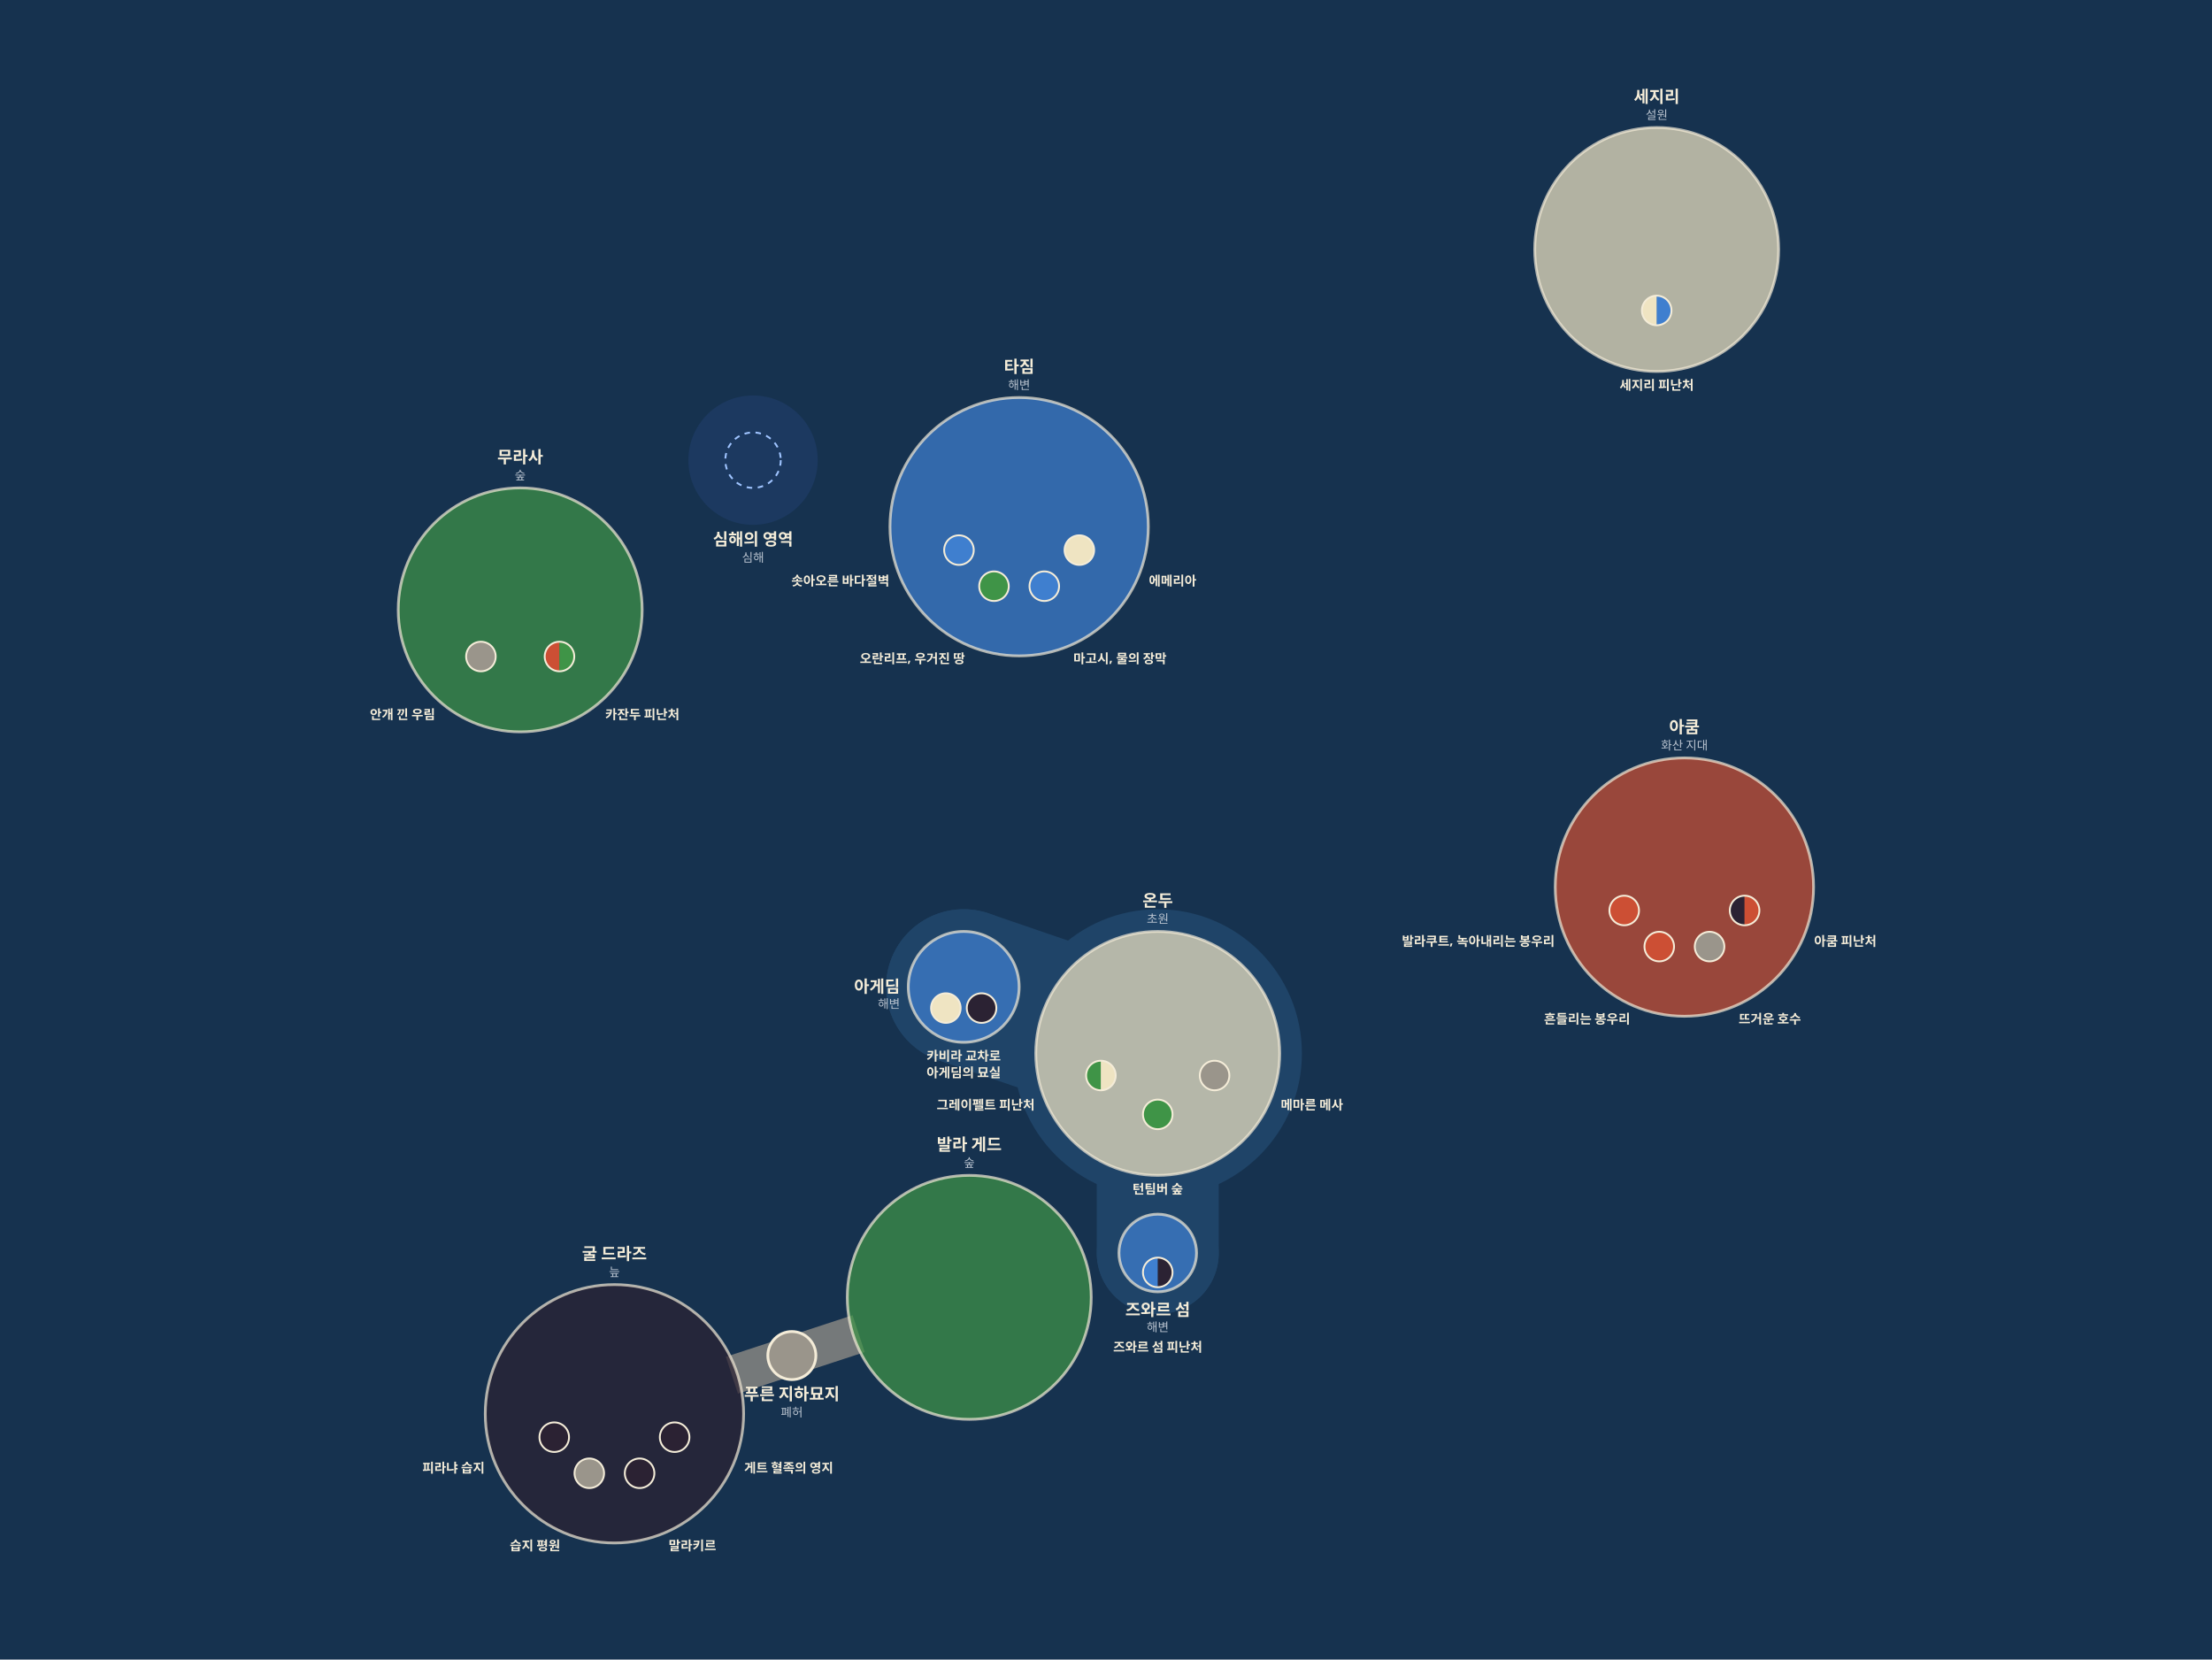
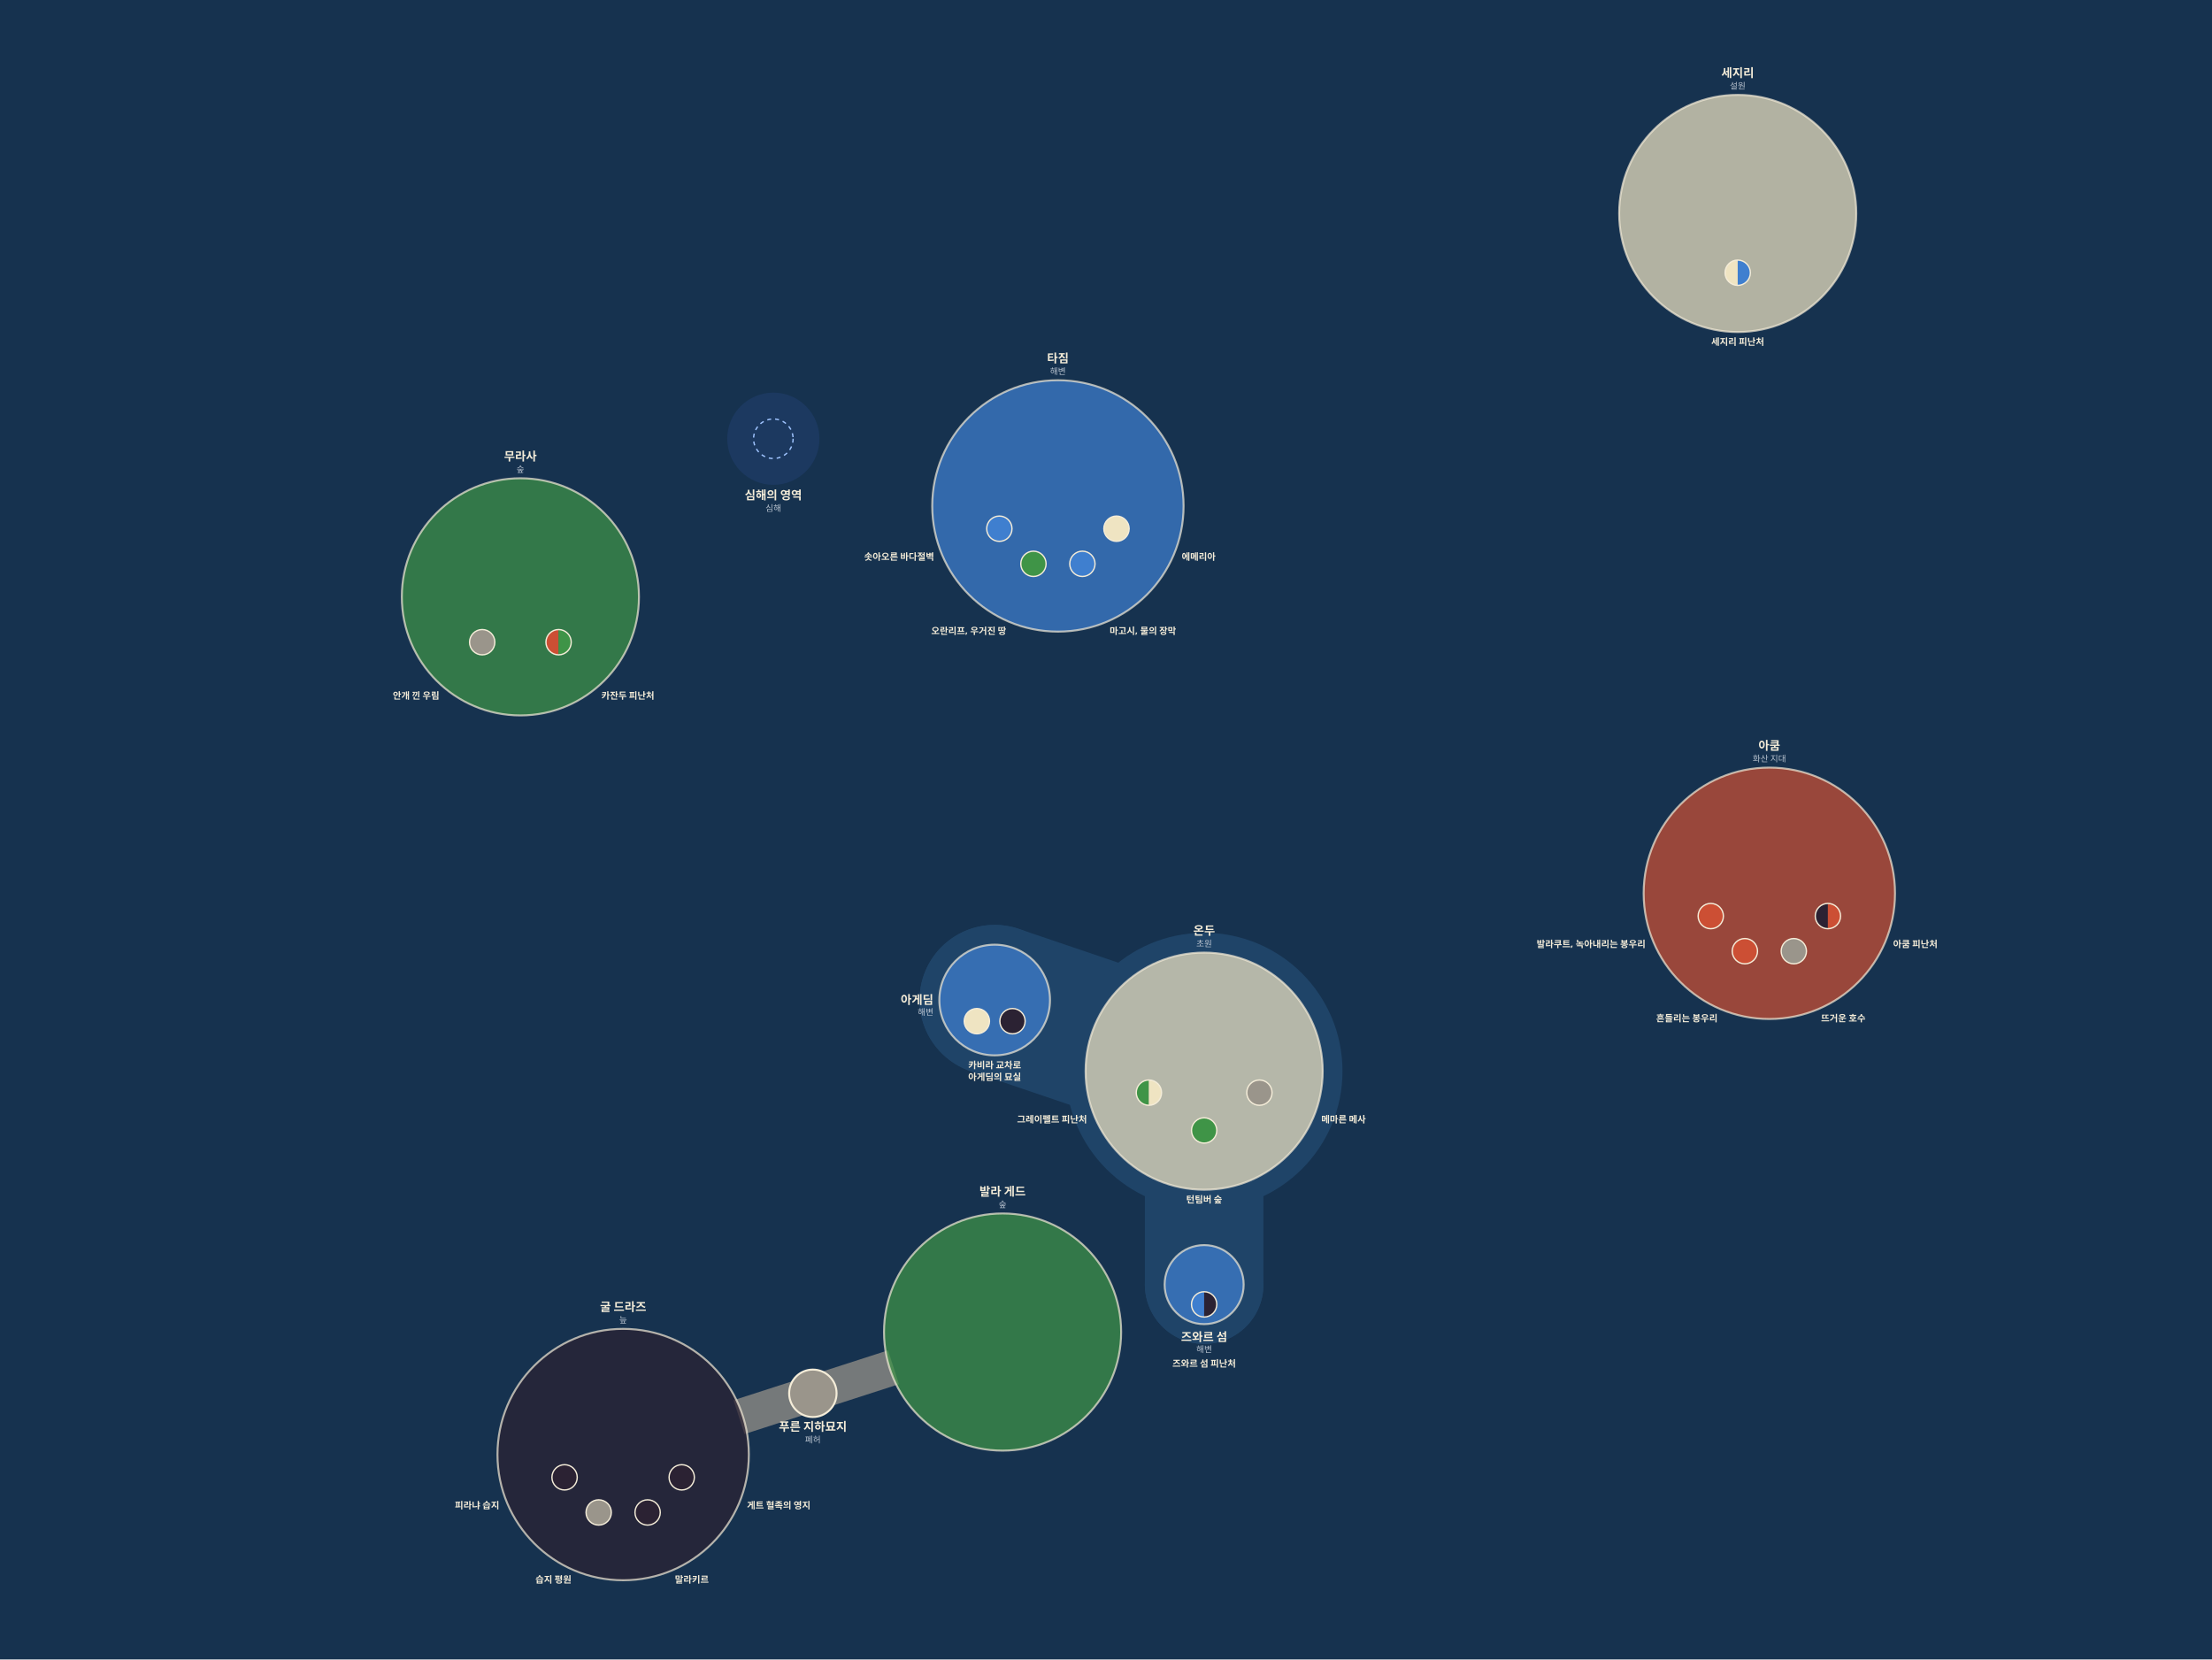
- <svg xmlns="http://www.w3.org/2000/svg" viewBox="127 0 2394 1796" width="2394" height="1796">
+ <svg xmlns="http://www.w3.org/2000/svg" viewBox="242 84 3358 2519" width="3358" height="2519">
  <style>
    .name { font: 600 18px sans-serif; fill: #f4ecd8; }
    .terrain { font: 13px sans-serif; fill: #b9c3cf; }
    .area { font: 600 14px sans-serif; fill: #f4ecd8; }
  </style>
-   <rect x="127" y="0" width="2394" height="1796" fill="#16324f" />
-   <line x1="1380" y1="1140" x2="1170" y2="1068" stroke="#1f4468" stroke-width="168" stroke-linecap="round" />
-   <line x1="1380" y1="1140" x2="1380" y2="1356" stroke="#1f4468" stroke-width="132" stroke-linecap="round" />
-   <circle cx="1380" cy="1140" r="156" fill="#1f4468" />
-   <circle cx="1170" cy="1068" r="84" fill="#1f4468" />
-   <circle cx="1380" cy="1356" r="66" fill="#1f4468" />
-   <line x1="919.131" y1="1488.285" x2="984" y2="1467" stroke="#9a958b" stroke-opacity="0.72" stroke-width="42" />
-   <line x1="1056.28" y1="1443.283" x2="984" y2="1467" stroke="#9a958b" stroke-opacity="0.72" stroke-width="42" />
-   <circle cx="1170" cy="1068" r="60" fill="#3f7fcf" fill-opacity="0.72" stroke="#f4ecd8" stroke-opacity="0.7" stroke-width="3" />
-   <circle cx="1950" cy="960" r="139.8" fill="#cc4f34" fill-opacity="0.72" stroke="#f4ecd8" stroke-opacity="0.7" stroke-width="3" />
-   <circle cx="1176" cy="1404" r="132" fill="#3f9447" fill-opacity="0.72" stroke="#f4ecd8" stroke-opacity="0.7" stroke-width="3" />
-   <circle cx="792" cy="1530" r="139.8" fill="#2b2233" fill-opacity="0.72" stroke="#f4ecd8" stroke-opacity="0.7" stroke-width="3" />
-   <circle cx="1380" cy="1356" r="42" fill="#3f7fcf" fill-opacity="0.72" stroke="#f4ecd8" stroke-opacity="0.7" stroke-width="3" />
-   <circle cx="690" cy="660" r="132" fill="#3f9447" fill-opacity="0.72" stroke="#f4ecd8" stroke-opacity="0.7" stroke-width="3" />
-   <circle cx="1380" cy="1140" r="132" fill="#efe4c2" fill-opacity="0.72" stroke="#f4ecd8" stroke-opacity="0.7" stroke-width="3" />
-   <circle cx="1920" cy="270" r="132" fill="#efe4c2" fill-opacity="0.72" stroke="#f4ecd8" stroke-opacity="0.7" stroke-width="3" />
-   <circle cx="1230" cy="570" r="139.8" fill="#3f7fcf" fill-opacity="0.72" stroke="#f4ecd8" stroke-opacity="0.7" stroke-width="3" />
+   <rect x="242" y="84" width="3358" height="2519" fill="#16324f" />
+   <line x1="2070" y1="1710" x2="1752" y2="1602" stroke="#1f4468" stroke-width="228" stroke-linecap="round" />
+   <line x1="2070" y1="1710" x2="2070" y2="2034" stroke="#1f4468" stroke-width="180" stroke-linecap="round" />
+   <circle cx="2070" cy="1710" r="210" fill="#1f4468" />
+   <circle cx="1752" cy="1602" r="114" fill="#1f4468" />
+   <circle cx="2070" cy="2034" r="90" fill="#1f4468" />
+   <line x1="1363.858" y1="2235.212" x2="1476" y2="2199" stroke="#9a958b" stroke-opacity="0.72" stroke-width="54" />
+   <line x1="1598.419" y1="2159.469" x2="1476" y2="2199" stroke="#9a958b" stroke-opacity="0.72" stroke-width="54" />
+   <circle cx="1752" cy="1602" r="84" fill="#3f7fcf" fill-opacity="0.72" stroke="#f4ecd8" stroke-opacity="0.7" stroke-width="3" />
+   <circle cx="2928" cy="1440" r="190.8" fill="#cc4f34" fill-opacity="0.72" stroke="#f4ecd8" stroke-opacity="0.7" stroke-width="3" />
+   <circle cx="1764" cy="2106" r="180" fill="#3f9447" fill-opacity="0.72" stroke="#f4ecd8" stroke-opacity="0.7" stroke-width="3" />
+   <circle cx="1188" cy="2292" r="190.8" fill="#2b2233" fill-opacity="0.72" stroke="#f4ecd8" stroke-opacity="0.7" stroke-width="3" />
+   <circle cx="2070" cy="2034" r="60" fill="#3f7fcf" fill-opacity="0.72" stroke="#f4ecd8" stroke-opacity="0.7" stroke-width="3" />
+   <circle cx="1032" cy="990" r="180" fill="#3f9447" fill-opacity="0.72" stroke="#f4ecd8" stroke-opacity="0.7" stroke-width="3" />
+   <circle cx="2070" cy="1710" r="180" fill="#efe4c2" fill-opacity="0.72" stroke="#f4ecd8" stroke-opacity="0.7" stroke-width="3" />
+   <circle cx="2880" cy="408" r="180" fill="#efe4c2" fill-opacity="0.72" stroke="#f4ecd8" stroke-opacity="0.7" stroke-width="3" />
+   <circle cx="1848" cy="852" r="190.8" fill="#3f7fcf" fill-opacity="0.72" stroke="#f4ecd8" stroke-opacity="0.7" stroke-width="3" />
  <g>
-     <circle cx="1189.327" cy="1090.945" r="16" fill="#2b2233" stroke="#f4ecd8" stroke-width="2" />
-     <text x="1170" y="1165.8" text-anchor="middle" class="area">아게딤의 묘실</text>
+     <circle cx="1779.057" cy="1634.123" r="19.2" fill="#2b2233" stroke="#f4ecd8" stroke-width="2" />
+     <text x="1752" y="1723.8" text-anchor="middle" class="area">아게딤의 묘실</text>
  </g>
  <g>
-     <path d="M2015.15 969.329A16 16 0 0 0 2015.15 1001.329Z" fill="#2b2233" />
-     <path d="M2015.15 969.329A16 16 0 0 1 2015.15 1001.329Z" fill="#cc4f34" />
-     <circle cx="2015.15" cy="985.329" r="16" fill="none" stroke="#f4ecd8" stroke-width="2" />
-     <text x="2090.365" y="1023.571" text-anchor="start" class="area">아쿰 피난처</text>
+     <path d="M3016.917 1455.369A19.2 19.2 0 0 0 3016.917 1493.769Z" fill="#2b2233" />
+     <path d="M3016.917 1455.369A19.2 19.2 0 0 1 3016.917 1493.769Z" fill="#cc4f34" />
+     <circle cx="3016.917" cy="1474.569" r="19.2" fill="none" stroke="#f4ecd8" stroke-width="2" />
+     <text x="3115.899" y="1522.051" text-anchor="start" class="area">아쿰 피난처</text>
  </g>
  <g>
-     <circle cx="1441.515" cy="1163.916" r="16" fill="#9a958b" stroke="#f4ecd8" stroke-width="2" />
-     <text x="1513.095" y="1200.745" text-anchor="start" class="area">메마른 메사</text>
+     <circle cx="2153.884" cy="1742.612" r="19.2" fill="#9a958b" stroke="#f4ecd8" stroke-width="2" />
+     <text x="2247.833" y="1788.138" text-anchor="start" class="area">메마른 메사</text>
  </g>
  <g>
-     <circle cx="1295.15" cy="595.329" r="16" fill="#efe4c2" stroke="#f4ecd8" stroke-width="2" />
-     <text x="1370.365" y="633.571" text-anchor="start" class="area">에메리아</text>
+     <circle cx="1936.917" cy="886.569" r="19.2" fill="#efe4c2" stroke="#f4ecd8" stroke-width="2" />
+     <text x="2035.899" y="934.051" text-anchor="start" class="area">에메리아</text>
  </g>
  <g>
-     <circle cx="857.15" cy="1555.329" r="16" fill="#2b2233" stroke="#f4ecd8" stroke-width="2" />
-     <text x="932.365" y="1593.571" text-anchor="start" class="area">게트 혈족의 영지</text>
+     <circle cx="1276.917" cy="2326.569" r="19.2" fill="#2b2233" stroke="#f4ecd8" stroke-width="2" />
+     <text x="1375.899" y="2374.051" text-anchor="start" class="area">게트 혈족의 영지</text>
  </g>
  <g>
-     <path d="M1318.485 1147.916A16 16 0 0 0 1318.485 1179.916Z" fill="#3f9447" />
-     <path d="M1318.485 1147.916A16 16 0 0 1 1318.485 1179.916Z" fill="#efe4c2" />
-     <circle cx="1318.485" cy="1163.916" r="16" fill="none" stroke="#f4ecd8" stroke-width="2" />
-     <text x="1246.905" y="1200.745" text-anchor="end" class="area">그레이펠트 피난처</text>
+     <path d="M1986.116 1723.412A19.2 19.2 0 0 0 1986.116 1761.812Z" fill="#3f9447" />
+     <path d="M1986.116 1723.412A19.2 19.2 0 0 1 1986.116 1761.812Z" fill="#efe4c2" />
+     <circle cx="1986.116" cy="1742.612" r="19.2" fill="none" stroke="#f4ecd8" stroke-width="2" />
+     <text x="1892.167" y="1788.138" text-anchor="end" class="area">그레이펠트 피난처</text>
  </g>
  <g>
-     <path d="M1380 1361A16 16 0 0 0 1380 1393Z" fill="#3f7fcf" />
-     <path d="M1380 1361A16 16 0 0 1 1380 1393Z" fill="#2b2233" />
-     <circle cx="1380" cy="1377" r="16" fill="none" stroke="#f4ecd8" stroke-width="2" />
-     <text x="1380" y="1462.8" text-anchor="middle" class="area">즈와르 섬 피난처</text>
+     <path d="M2070 2044.8A19.2 19.2 0 0 0 2070 2083.2Z" fill="#3f7fcf" />
+     <path d="M2070 2044.8A19.2 19.2 0 0 1 2070 2083.2Z" fill="#2b2233" />
+     <circle cx="2070" cy="2064" r="19.2" fill="none" stroke="#f4ecd8" stroke-width="2" />
+     <text x="2070" y="2158.8" text-anchor="middle" class="area">즈와르 섬 피난처</text>
  </g>
  <g>
-     <circle cx="1150.673" cy="1090.945" r="16" fill="#efe4c2" stroke="#f4ecd8" stroke-width="2" />
-     <text x="1170" y="1147.8" text-anchor="middle" class="area">카비라 교차로</text>
+     <circle cx="1724.943" cy="1634.123" r="19.2" fill="#efe4c2" stroke="#f4ecd8" stroke-width="2" />
+     <text x="1752" y="1705.8" text-anchor="middle" class="area">카비라 교차로</text>
  </g>
  <g>
-     <path d="M732.518 694.48A16 16 0 0 0 732.518 726.48Z" fill="#cc4f34" />
-     <path d="M732.518 694.48A16 16 0 0 1 732.518 726.48Z" fill="#3f9447" />
-     <circle cx="732.518" cy="710.48" r="16" fill="none" stroke="#f4ecd8" stroke-width="2" />
-     <text x="781.994" y="778.219" text-anchor="start" class="area">카잔두 피난처</text>
+     <path d="M1089.98 1039.636A19.2 19.2 0 0 0 1089.98 1078.036Z" fill="#cc4f34" />
+     <path d="M1089.98 1039.636A19.2 19.2 0 0 1 1089.98 1078.036Z" fill="#3f9447" />
+     <circle cx="1089.98" cy="1058.836" r="19.2" fill="none" stroke="#f4ecd8" stroke-width="2" />
+     <text x="1154.917" y="1144.932" text-anchor="start" class="area">카잔두 피난처</text>
  </g>
  <g>
-     <circle cx="1257.22" cy="634.382" r="16" fill="#3f7fcf" stroke="#f4ecd8" stroke-width="2" />
-     <text x="1288.646" y="717.712" text-anchor="start" class="area">마고시, 물의 장막</text>
+     <circle cx="1885.151" cy="939.869" r="19.2" fill="#3f7fcf" stroke="#f4ecd8" stroke-width="2" />
+     <text x="1926.507" y="1046.686" text-anchor="start" class="area">마고시, 물의 장막</text>
  </g>
  <g>
-     <circle cx="819.22" cy="1594.382" r="16" fill="#2b2233" stroke="#f4ecd8" stroke-width="2" />
-     <text x="850.646" y="1677.712" text-anchor="start" class="area">말라키르</text>
+     <circle cx="1225.151" cy="2379.869" r="19.2" fill="#2b2233" stroke="#f4ecd8" stroke-width="2" />
+     <text x="1266.507" y="2486.686" text-anchor="start" class="area">말라키르</text>
  </g>
  <g>
-     <circle cx="764.78" cy="1594.382" r="16" fill="#9a958b" stroke="#f4ecd8" stroke-width="2" />
-     <text x="733.354" y="1677.712" text-anchor="end" class="area">습지 평원</text>
+     <circle cx="1150.849" cy="2379.869" r="19.2" fill="#9a958b" stroke="#f4ecd8" stroke-width="2" />
+     <text x="1109.493" y="2486.686" text-anchor="end" class="area">습지 평원</text>
  </g>
  <g>
-     <circle cx="647.482" cy="710.48" r="16" fill="#9a958b" stroke="#f4ecd8" stroke-width="2" />
-     <text x="598.006" y="778.219" text-anchor="end" class="area">안개 낀 우림</text>
+     <circle cx="974.02" cy="1058.836" r="19.2" fill="#9a958b" stroke="#f4ecd8" stroke-width="2" />
+     <text x="909.083" y="1144.932" text-anchor="end" class="area">안개 낀 우림</text>
  </g>
  <g>
-     <circle cx="1202.78" cy="634.382" r="16" fill="#3f9447" stroke="#f4ecd8" stroke-width="2" />
-     <text x="1171.354" y="717.712" text-anchor="end" class="area">오란리프, 우거진 땅</text>
+     <circle cx="1810.849" cy="939.869" r="19.2" fill="#3f9447" stroke="#f4ecd8" stroke-width="2" />
+     <text x="1769.493" y="1046.686" text-anchor="end" class="area">오란리프, 우거진 땅</text>
  </g>
  <g>
-     <circle cx="726.85" cy="1555.329" r="16" fill="#2b2233" stroke="#f4ecd8" stroke-width="2" />
-     <text x="651.635" y="1593.571" text-anchor="end" class="area">피라냐 습지</text>
+     <circle cx="1099.083" cy="2326.569" r="19.2" fill="#2b2233" stroke="#f4ecd8" stroke-width="2" />
+     <text x="1000.101" y="2374.051" text-anchor="end" class="area">피라냐 습지</text>
  </g>
  <g>
-     <circle cx="1977.22" cy="1024.382" r="16" fill="#9a958b" stroke="#f4ecd8" stroke-width="2" />
-     <text x="2008.646" y="1107.712" text-anchor="start" class="area">뜨거운 호수</text>
+     <circle cx="2965.151" cy="1527.869" r="19.2" fill="#9a958b" stroke="#f4ecd8" stroke-width="2" />
+     <text x="3006.507" y="1634.686" text-anchor="start" class="area">뜨거운 호수</text>
  </g>
  <g>
-     <path d="M1920 320A16 16 0 0 0 1920 352Z" fill="#efe4c2" />
-     <path d="M1920 320A16 16 0 0 1 1920 352Z" fill="#3f7fcf" />
-     <circle cx="1920" cy="336" r="16" fill="none" stroke="#f4ecd8" stroke-width="2" />
-     <text x="1920" y="421.8" text-anchor="middle" class="area">세지리 피난처</text>
+     <path d="M2880 478.8A19.2 19.2 0 0 0 2880 517.2Z" fill="#efe4c2" />
+     <path d="M2880 478.8A19.2 19.2 0 0 1 2880 517.2Z" fill="#3f7fcf" />
+     <circle cx="2880" cy="498" r="19.2" fill="none" stroke="#f4ecd8" stroke-width="2" />
+     <text x="2880" y="607.8" text-anchor="middle" class="area">세지리 피난처</text>
  </g>
  <g>
-     <circle cx="1164.85" cy="595.329" r="16" fill="#3f7fcf" stroke="#f4ecd8" stroke-width="2" />
-     <text x="1089.635" y="633.571" text-anchor="end" class="area">솟아오른 바다절벽</text>
+     <circle cx="1759.083" cy="886.569" r="19.2" fill="#3f7fcf" stroke="#f4ecd8" stroke-width="2" />
+     <text x="1660.101" y="934.051" text-anchor="end" class="area">솟아오른 바다절벽</text>
  </g>
  <g>
-     <circle cx="1922.78" cy="1024.382" r="16" fill="#cc4f34" stroke="#f4ecd8" stroke-width="2" />
-     <text x="1891.354" y="1107.712" text-anchor="end" class="area">흔들리는 봉우리</text>
+     <circle cx="2890.849" cy="1527.869" r="19.2" fill="#cc4f34" stroke="#f4ecd8" stroke-width="2" />
+     <text x="2849.493" y="1634.686" text-anchor="end" class="area">흔들리는 봉우리</text>
  </g>
  <g>
-     <circle cx="1380" cy="1206" r="16" fill="#3f9447" stroke="#f4ecd8" stroke-width="2" />
-     <text x="1380" y="1291.8" text-anchor="middle" class="area">턴팀버 숲</text>
+     <circle cx="2070" cy="1800" r="19.2" fill="#3f9447" stroke="#f4ecd8" stroke-width="2" />
+     <text x="2070" y="1909.8" text-anchor="middle" class="area">턴팀버 숲</text>
  </g>
  <g>
-     <circle cx="1884.85" cy="985.329" r="16" fill="#cc4f34" stroke="#f4ecd8" stroke-width="2" />
-     <text x="1809.635" y="1023.571" text-anchor="end" class="area">발라쿠트, 녹아내리는 봉우리</text>
+     <circle cx="2839.083" cy="1474.569" r="19.2" fill="#cc4f34" stroke="#f4ecd8" stroke-width="2" />
+     <text x="2740.101" y="1522.051" text-anchor="end" class="area">발라쿠트, 녹아내리는 봉우리</text>
  </g>
  <g>
-     <text x="1101" y="1074" text-anchor="end" class="name">아게딤</text>
-     <text x="1101" y="1091" text-anchor="end" class="terrain">해변</text>
+     <text x="1659" y="1608" text-anchor="end" class="name">아게딤</text>
+     <text x="1659" y="1625" text-anchor="end" class="terrain">해변</text>
  </g>
  <g>
-     <text x="1950" y="793.2" text-anchor="middle" class="name">아쿰</text>
-     <text x="1950" y="811.2" text-anchor="middle" class="terrain">화산 지대</text>
+     <text x="2928" y="1222.2" text-anchor="middle" class="name">아쿰</text>
+     <text x="2928" y="1240.2" text-anchor="middle" class="terrain">화산 지대</text>
  </g>
  <g>
-     <text x="1176" y="1245" text-anchor="middle" class="name">발라 게드</text>
-     <text x="1176" y="1263" text-anchor="middle" class="terrain">숲</text>
+     <text x="1764" y="1899" text-anchor="middle" class="name">발라 게드</text>
+     <text x="1764" y="1917" text-anchor="middle" class="terrain">숲</text>
  </g>
  <g>
-     <circle cx="942" cy="498" r="70" fill="#1d3b66" opacity="0.75" />
-     <circle cx="942" cy="498" r="30" fill="none" stroke="#9fc4ff" stroke-width="2" stroke-dasharray="6 6" />
-     <text x="942" y="590" text-anchor="middle" class="name">심해의 영역</text>
-     <text x="942" y="608" text-anchor="middle" class="terrain">심해</text>
+     <circle cx="1416" cy="750" r="70" fill="#1d3b66" opacity="0.75" />
+     <circle cx="1416" cy="750" r="30" fill="none" stroke="#9fc4ff" stroke-width="2" stroke-dasharray="6 6" />
+     <text x="1416" y="842" text-anchor="middle" class="name">심해의 영역</text>
+     <text x="1416" y="860" text-anchor="middle" class="terrain">심해</text>
  </g>
  <g>
-     <text x="792" y="1363.2" text-anchor="middle" class="name">굴 드라즈</text>
-     <text x="792" y="1381.2" text-anchor="middle" class="terrain">늪</text>
+     <text x="1188" y="2074.2" text-anchor="middle" class="name">굴 드라즈</text>
+     <text x="1188" y="2092.2" text-anchor="middle" class="terrain">늪</text>
  </g>
  <g>
-     <text x="1380" y="1423.8" text-anchor="middle" class="name">즈와르 섬</text>
-     <text x="1380" y="1440.8" text-anchor="middle" class="terrain">해변</text>
+     <text x="2070" y="2119.8" text-anchor="middle" class="name">즈와르 섬</text>
+     <text x="2070" y="2136.8" text-anchor="middle" class="terrain">해변</text>
  </g>
  <g>
-     <text x="690" y="501" text-anchor="middle" class="name">무라사</text>
-     <text x="690" y="519" text-anchor="middle" class="terrain">숲</text>
+     <text x="1032" y="783" text-anchor="middle" class="name">무라사</text>
+     <text x="1032" y="801" text-anchor="middle" class="terrain">숲</text>
  </g>
  <g>
-     <text x="1380" y="981" text-anchor="middle" class="name">온두</text>
-     <text x="1380" y="999" text-anchor="middle" class="terrain">초원</text>
+     <text x="2070" y="1503" text-anchor="middle" class="name">온두</text>
+     <text x="2070" y="1521" text-anchor="middle" class="terrain">초원</text>
  </g>
  <g>
-     <text x="1920" y="111" text-anchor="middle" class="name">세지리</text>
-     <text x="1920" y="129" text-anchor="middle" class="terrain">설원</text>
+     <text x="2880" y="201" text-anchor="middle" class="name">세지리</text>
+     <text x="2880" y="219" text-anchor="middle" class="terrain">설원</text>
  </g>
  <g>
-     <text x="1230" y="403.2" text-anchor="middle" class="name">타짐</text>
-     <text x="1230" y="421.2" text-anchor="middle" class="terrain">해변</text>
+     <text x="1848" y="634.2" text-anchor="middle" class="name">타짐</text>
+     <text x="1848" y="652.2" text-anchor="middle" class="terrain">해변</text>
  </g>
  <g>
-     <circle cx="984" cy="1467" r="26" fill="#9a958b" stroke="#f4ecd8" stroke-width="3" />
-     <text x="984" y="1515" text-anchor="middle" class="name">푸른 지하묘지</text>
-     <text x="984" y="1533" text-anchor="middle" class="terrain">폐허</text>
+     <circle cx="1476" cy="2199" r="36" fill="#9a958b" stroke="#f4ecd8" stroke-width="3" />
+     <text x="1476" y="2256" text-anchor="middle" class="name">푸른 지하묘지</text>
+     <text x="1476" y="2274" text-anchor="middle" class="terrain">폐허</text>
  </g>
</svg>
